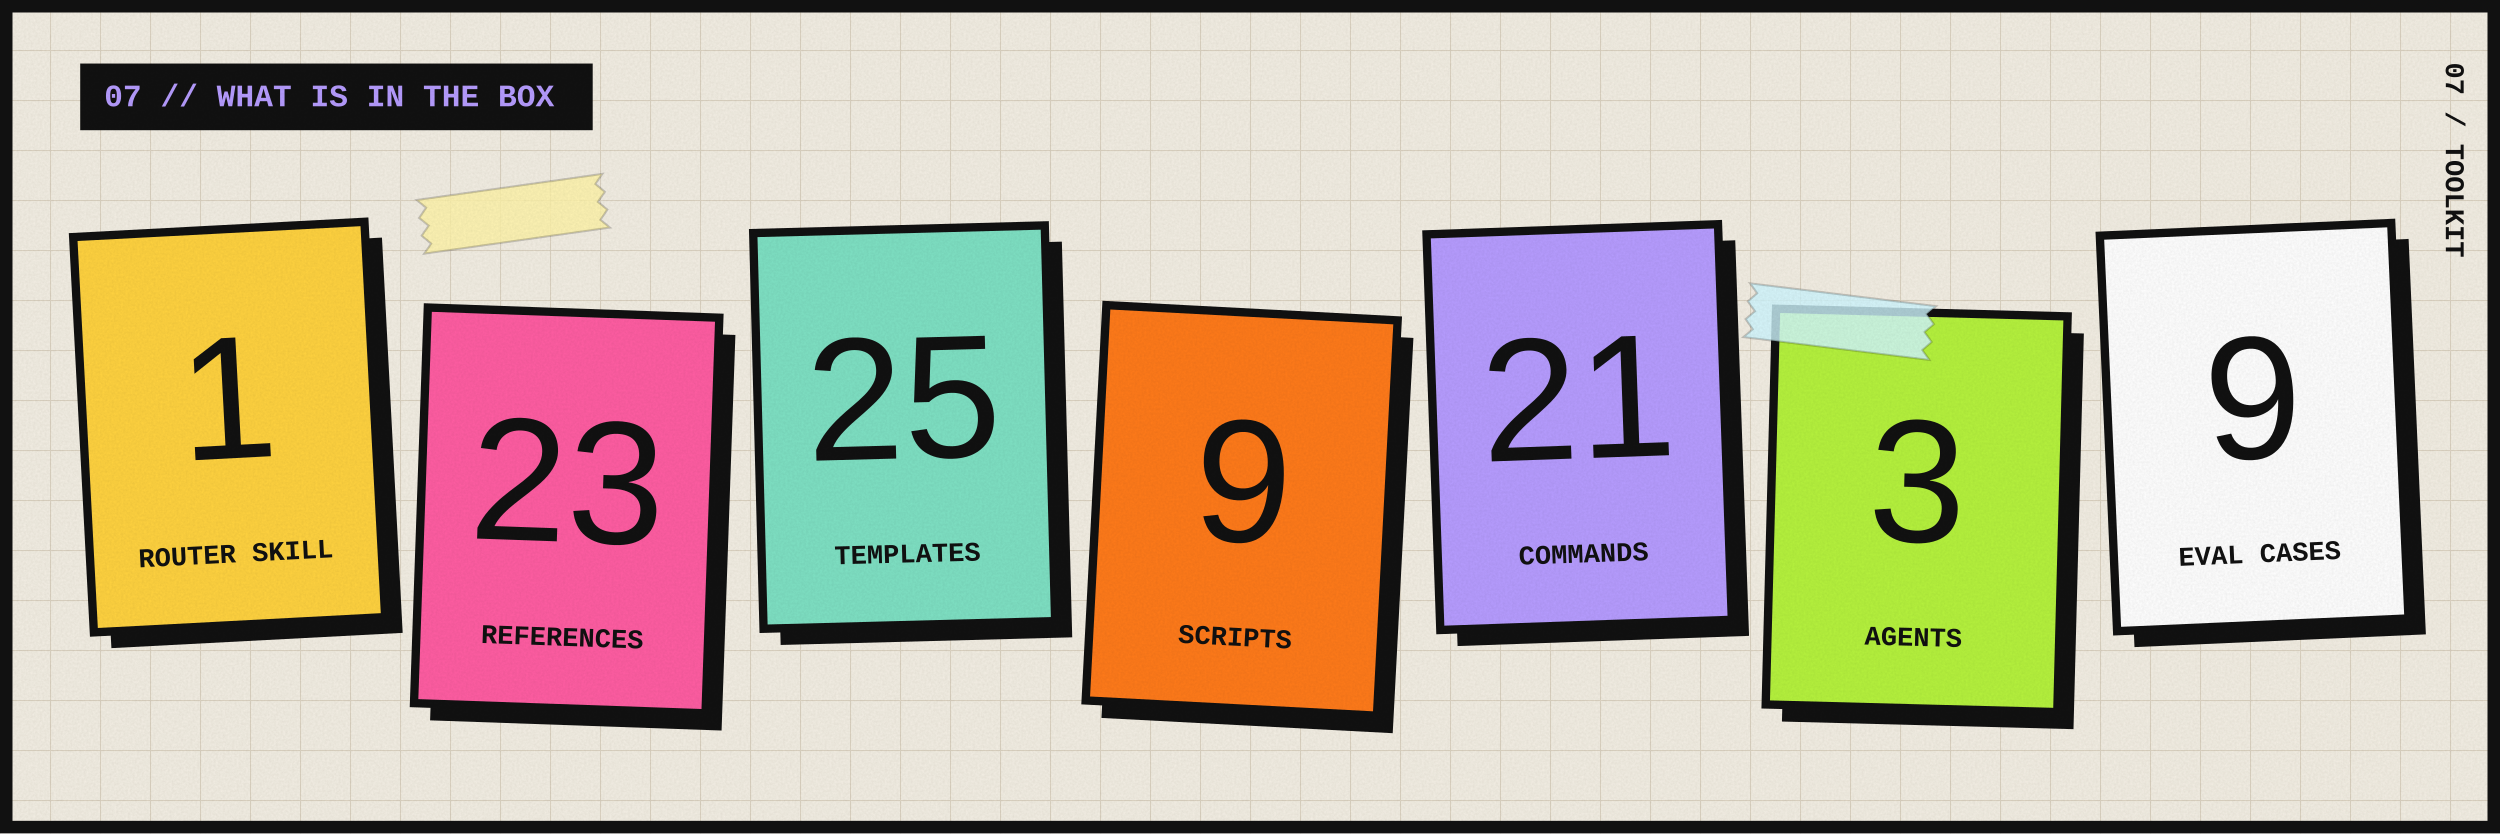
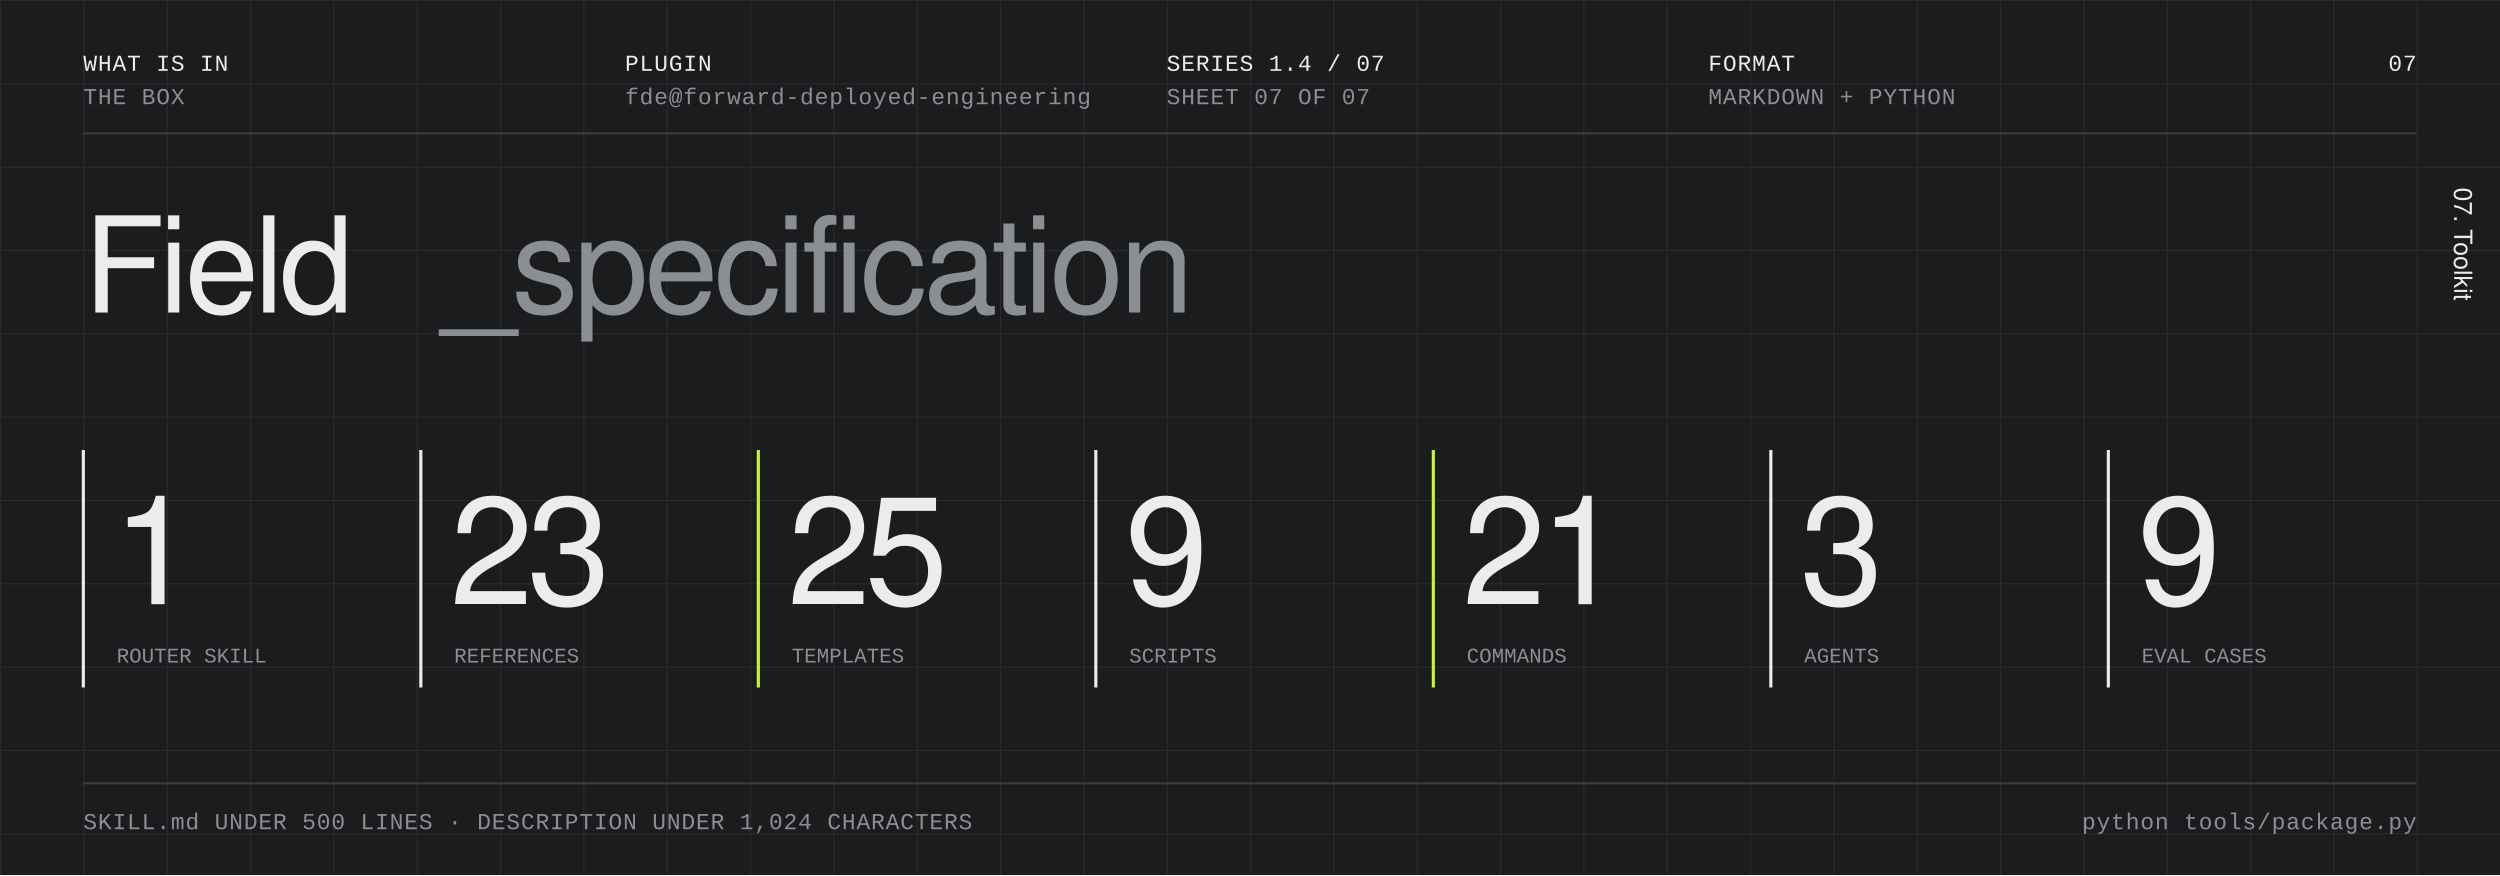
- <svg xmlns="http://www.w3.org/2000/svg" viewBox="0 0 1200 400" role="img" aria-labelledby="t d">
+ <svg xmlns="http://www.w3.org/2000/svg" viewBox="0 0 1200 420" role="img" aria-labelledby="t d">
+   <rect width="1200" height="420" fill="#1B1C1E" />
  <defs>
-     <pattern id="grid" width="24" height="24" patternUnits="userSpaceOnUse">
-       <path d="M24 0H0V24" fill="none" stroke="#DCD3C2" stroke-width="1" />
+     <pattern id="g" width="40" height="40" patternUnits="userSpaceOnUse">
+       <path d="M40 0H0V40" fill="none" stroke="#2A2B2E" stroke-width="1" />
    </pattern>
-     <pattern id="dots" width="9" height="9" patternUnits="userSpaceOnUse">
-       <circle cx="4.5" cy="4.5" r="2.1" fill="#111111" />
-     </pattern>
-     <pattern id="dotsw" width="9" height="9" patternUnits="userSpaceOnUse">
-       <circle cx="4.5" cy="4.5" r="1.8" fill="#FFFFFF" opacity=".55" />
-     </pattern>
-     <pattern id="stripes" width="14" height="14" patternUnits="userSpaceOnUse" patternTransform="rotate(45)">
-       <rect width="7" height="14" fill="#111111" />
-     </pattern>
-     <filter id="grain" x="0" y="0" width="100%" height="100%">
-       <feTurbulence type="fractalNoise" baseFrequency=".9" numOctaves="2" seed="4" />
-       <feColorMatrix values="0 0 0 0 0  0 0 0 0 0  0 0 0 0 0  0 0 0 .07 0" />
-       <feComposite in2="SourceGraphic" operator="in" />
-     </filter>
-     <marker id="ah" viewBox="0 0 10 10" refX="7" refY="5" markerWidth="5" markerHeight="5" orient="auto-start-reverse">
-       <path d="M0 0L10 5L0 10z" fill="#111111" />
-     </marker>
  </defs>
-   <rect width="1200" height="400" fill="#F3EEE3" />
-   <rect width="1200" height="400" fill="url(#grid)" />
-   <g transform="rotate(0 40 32)">
-     <rect x="40" y="32" width="243" height="29" fill="#111111" stroke="#111111" stroke-width="3" />
-     <text x="50" y="51" font-family="Courier New, Courier, monospace" font-size="15" fill="#B69CFF" text-anchor="start" font-weight="700">07 // WHAT IS IN THE BOX</text>
-   </g>
-   <g transform="rotate(-3 110.0 205.0)">
-     <rect x="48" y="118" width="140" height="190" fill="#111111" />
-     <rect x="40" y="110" width="140" height="190" fill="#FFD23F" stroke="#111111" stroke-width="4" />
-     <text x="110" y="220" font-family="Arial Black, Arial, Helvetica, sans-serif" font-size="84" fill="#111111" text-anchor="middle">1</text>
-     <text x="110" y="270" font-family="Courier New, Courier, monospace" font-size="13" fill="#111111" text-anchor="middle" font-weight="700">ROUTER SKILL</text>
-   </g>
-   <g transform="rotate(2 272.0 245.0)">
-     <rect x="210" y="158" width="140" height="190" fill="#111111" />
-     <rect x="202" y="150" width="140" height="190" fill="#FF5DA2" stroke="#111111" stroke-width="4" />
-     <text x="272" y="260" font-family="Arial Black, Arial, Helvetica, sans-serif" font-size="84" fill="#111111" text-anchor="middle">23</text>
-     <text x="272" y="310" font-family="Courier New, Courier, monospace" font-size="13" fill="#111111" text-anchor="middle" font-weight="700">REFERENCES</text>
-   </g>
-   <g transform="rotate(-1.5 434.0 205.0)">
-     <rect x="372" y="118" width="140" height="190" fill="#111111" />
-     <rect x="364" y="110" width="140" height="190" fill="#7EE0C3" stroke="#111111" stroke-width="4" />
-     <text x="434" y="220" font-family="Arial Black, Arial, Helvetica, sans-serif" font-size="84" fill="#111111" text-anchor="middle">25</text>
-     <text x="434" y="270" font-family="Courier New, Courier, monospace" font-size="13" fill="#111111" text-anchor="middle" font-weight="700">TEMPLATES</text>
-   </g>
-   <g transform="rotate(3 596.0 245.0)">
-     <rect x="534" y="158" width="140" height="190" fill="#111111" />
-     <rect x="526" y="150" width="140" height="190" fill="#FF7A1A" stroke="#111111" stroke-width="4" />
-     <text x="596" y="260" font-family="Arial Black, Arial, Helvetica, sans-serif" font-size="84" fill="#111111" text-anchor="middle">9</text>
-     <text x="596" y="310" font-family="Courier New, Courier, monospace" font-size="13" fill="#111111" text-anchor="middle" font-weight="700">SCRIPTS</text>
-   </g>
-   <g transform="rotate(-2 758.0 205.0)">
-     <rect x="696" y="118" width="140" height="190" fill="#111111" />
-     <rect x="688" y="110" width="140" height="190" fill="#B69CFF" stroke="#111111" stroke-width="4" />
-     <text x="758" y="220" font-family="Arial Black, Arial, Helvetica, sans-serif" font-size="84" fill="#111111" text-anchor="middle">21</text>
-     <text x="758" y="270" font-family="Courier New, Courier, monospace" font-size="13" fill="#111111" text-anchor="middle" font-weight="700">COMMANDS</text>
-   </g>
-   <g transform="rotate(1.5 920.0 245.0)">
-     <rect x="858" y="158" width="140" height="190" fill="#111111" />
-     <rect x="850" y="150" width="140" height="190" fill="#B5F23D" stroke="#111111" stroke-width="4" />
-     <text x="920" y="260" font-family="Arial Black, Arial, Helvetica, sans-serif" font-size="84" fill="#111111" text-anchor="middle">3</text>
-     <text x="920" y="310" font-family="Courier New, Courier, monospace" font-size="13" fill="#111111" text-anchor="middle" font-weight="700">AGENTS</text>
-   </g>
-   <g transform="rotate(-2.5 1082.0 205.0)">
-     <rect x="1020" y="118" width="140" height="190" fill="#111111" />
-     <rect x="1012" y="110" width="140" height="190" fill="#FFFFFF" stroke="#111111" stroke-width="4" />
-     <text x="1082" y="220" font-family="Arial Black, Arial, Helvetica, sans-serif" font-size="84" fill="#111111" text-anchor="middle">9</text>
-     <text x="1082" y="270" font-family="Courier New, Courier, monospace" font-size="13" fill="#111111" text-anchor="middle" font-weight="700">EVAL CASES</text>
-   </g>
-   <g transform="translate(200 96) rotate(-8)">
-     <polygon points="0.0,0.0 90.0,0.0 86.0,4.3 90.0,8.7 86.0,13.0 90.0,17.3 86.0,21.7 90.0,26.0 0.0,26.0 4.0,21.7 0.0,17.3 4.0,13.0 0.0,8.7 4.0,4.3" fill="#FFF4A8" opacity=".82" stroke="#111111" stroke-opacity=".25" />
-   </g>
-   <g transform="translate(840 136) rotate(7)">
-     <polygon points="0.0,0.0 90.0,0.0 86.0,4.3 90.0,8.7 86.0,13.0 90.0,17.3 86.0,21.7 90.0,26.0 0.0,26.0 4.0,21.7 0.0,17.3 4.0,13.0 0.0,8.7 4.0,4.3" fill="#CFF7FF" opacity=".82" stroke="#111111" stroke-opacity=".25" />
-   </g>
-   <text x="1174" y="30" font-family="Courier New, Courier, monospace" font-size="13" fill="#111111" text-anchor="start" font-weight="700" transform="rotate(90 1174 30)">07 / TOOLKIT</text>
-   <rect width="1200" height="400" fill="#F3EEE3" filter="url(#grain)" />
-   <rect x="3" y="3" width="1194" height="394" fill="none" stroke="#111111" stroke-width="6" />
+   <rect width="1200" height="420" fill="url(#g)" />
+   <text x="40" y="34" font-family="SFMono-Regular, Consolas, Menlo, Courier New, monospace" font-size="11" font-weight="500" fill="#ECECEA" text-anchor="start" letter-spacing="0.4">WHAT IS IN</text>
+   <text x="40" y="50" font-family="SFMono-Regular, Consolas, Menlo, Courier New, monospace" font-size="11" font-weight="400" fill="#8B8E93" text-anchor="start" letter-spacing="0.4">THE BOX</text>
+   <text x="300" y="34" font-family="SFMono-Regular, Consolas, Menlo, Courier New, monospace" font-size="11" font-weight="500" fill="#ECECEA" text-anchor="start" letter-spacing="0.4">PLUGIN</text>
+   <text x="300" y="50" font-family="SFMono-Regular, Consolas, Menlo, Courier New, monospace" font-size="11" font-weight="400" fill="#8B8E93" text-anchor="start" letter-spacing="0.4">fde@forward-deployed-engineering</text>
+   <text x="560" y="34" font-family="SFMono-Regular, Consolas, Menlo, Courier New, monospace" font-size="11" font-weight="500" fill="#ECECEA" text-anchor="start" letter-spacing="0.4">SERIES 1.4 / 07</text>
+   <text x="560" y="50" font-family="SFMono-Regular, Consolas, Menlo, Courier New, monospace" font-size="11" font-weight="400" fill="#8B8E93" text-anchor="start" letter-spacing="0.4">SHEET 07 OF 07</text>
+   <text x="820" y="34" font-family="SFMono-Regular, Consolas, Menlo, Courier New, monospace" font-size="11" font-weight="500" fill="#ECECEA" text-anchor="start" letter-spacing="0.4">FORMAT</text>
+   <text x="820" y="50" font-family="SFMono-Regular, Consolas, Menlo, Courier New, monospace" font-size="11" font-weight="400" fill="#8B8E93" text-anchor="start" letter-spacing="0.4">MARKDOWN + PYTHON</text>
+   <text x="1160" y="34" font-family="SFMono-Regular, Consolas, Menlo, Courier New, monospace" font-size="11" font-weight="500" fill="#ECECEA" text-anchor="end" letter-spacing="0.4">07</text>
+   <line x1="40" y1="64" x2="1160" y2="64" stroke="#3A3C40" stroke-width="1" />
+   <text x="40" y="150" font-family="Helvetica Neue, Helvetica, Arial, sans-serif" font-size="64" font-weight="500" fill="#ECECEA" text-anchor="start" letter-spacing="-2">Field</text>
+   <text x="212" y="150" font-family="Helvetica Neue, Helvetica, Arial, sans-serif" font-size="64" font-weight="300" fill="#8B8E93" text-anchor="start" letter-spacing="-2">_specification</text>
+   <line x1="40" y1="216" x2="40" y2="330" stroke="#ECECEA" stroke-width="1.5" />
+   <text x="54" y="290" font-family="Helvetica Neue, Helvetica, Arial, sans-serif" font-size="72" font-weight="300" fill="#ECECEA" text-anchor="start" letter-spacing="-3">1</text>
+   <text x="56" y="318" font-family="SFMono-Regular, Consolas, Menlo, Courier New, monospace" font-size="10" font-weight="400" fill="#8B8E93" text-anchor="start">ROUTER SKILL</text>
+   <line x1="202" y1="216" x2="202" y2="330" stroke="#ECECEA" stroke-width="1.5" />
+   <text x="216" y="290" font-family="Helvetica Neue, Helvetica, Arial, sans-serif" font-size="72" font-weight="300" fill="#ECECEA" text-anchor="start" letter-spacing="-3">23</text>
+   <text x="218" y="318" font-family="SFMono-Regular, Consolas, Menlo, Courier New, monospace" font-size="10" font-weight="400" fill="#8B8E93" text-anchor="start">REFERENCES</text>
+   <line x1="364" y1="216" x2="364" y2="330" stroke="#C8F53B" stroke-width="1.5" />
+   <text x="378" y="290" font-family="Helvetica Neue, Helvetica, Arial, sans-serif" font-size="72" font-weight="300" fill="#ECECEA" text-anchor="start" letter-spacing="-3">25</text>
+   <text x="380" y="318" font-family="SFMono-Regular, Consolas, Menlo, Courier New, monospace" font-size="10" font-weight="400" fill="#8B8E93" text-anchor="start">TEMPLATES</text>
+   <line x1="526" y1="216" x2="526" y2="330" stroke="#ECECEA" stroke-width="1.5" />
+   <text x="540" y="290" font-family="Helvetica Neue, Helvetica, Arial, sans-serif" font-size="72" font-weight="300" fill="#ECECEA" text-anchor="start" letter-spacing="-3">9</text>
+   <text x="542" y="318" font-family="SFMono-Regular, Consolas, Menlo, Courier New, monospace" font-size="10" font-weight="400" fill="#8B8E93" text-anchor="start">SCRIPTS</text>
+   <line x1="688" y1="216" x2="688" y2="330" stroke="#C8F53B" stroke-width="1.5" />
+   <text x="702" y="290" font-family="Helvetica Neue, Helvetica, Arial, sans-serif" font-size="72" font-weight="300" fill="#ECECEA" text-anchor="start" letter-spacing="-3">21</text>
+   <text x="704" y="318" font-family="SFMono-Regular, Consolas, Menlo, Courier New, monospace" font-size="10" font-weight="400" fill="#8B8E93" text-anchor="start">COMMANDS</text>
+   <line x1="850" y1="216" x2="850" y2="330" stroke="#ECECEA" stroke-width="1.5" />
+   <text x="864" y="290" font-family="Helvetica Neue, Helvetica, Arial, sans-serif" font-size="72" font-weight="300" fill="#ECECEA" text-anchor="start" letter-spacing="-3">3</text>
+   <text x="866" y="318" font-family="SFMono-Regular, Consolas, Menlo, Courier New, monospace" font-size="10" font-weight="400" fill="#8B8E93" text-anchor="start">AGENTS</text>
+   <line x1="1012" y1="216" x2="1012" y2="330" stroke="#ECECEA" stroke-width="1.5" />
+   <text x="1026" y="290" font-family="Helvetica Neue, Helvetica, Arial, sans-serif" font-size="72" font-weight="300" fill="#ECECEA" text-anchor="start" letter-spacing="-3">9</text>
+   <text x="1028" y="318" font-family="SFMono-Regular, Consolas, Menlo, Courier New, monospace" font-size="10" font-weight="400" fill="#8B8E93" text-anchor="start">EVAL CASES</text>
+   <line x1="40" y1="376" x2="1160" y2="376" stroke="#3A3C40" stroke-width="1" />
+   <text x="40" y="398" font-family="SFMono-Regular, Consolas, Menlo, Courier New, monospace" font-size="11" font-weight="400" fill="#8B8E93" text-anchor="start" letter-spacing="0.4">SKILL.md UNDER 500 LINES · DESCRIPTION UNDER 1,024 CHARACTERS</text>
+   <text x="1160" y="398" font-family="SFMono-Regular, Consolas, Menlo, Courier New, monospace" font-size="11" font-weight="400" fill="#8B8E93" text-anchor="end" letter-spacing="0.4">python tools/package.py</text>
+   <text x="1178" y="90" font-family="Helvetica Neue, Helvetica, Arial, sans-serif" font-size="12" font-weight="500" fill="#ECECEA" text-anchor="start" transform="rotate(90 1178 90)">07.   Toolkit</text>
</svg>
